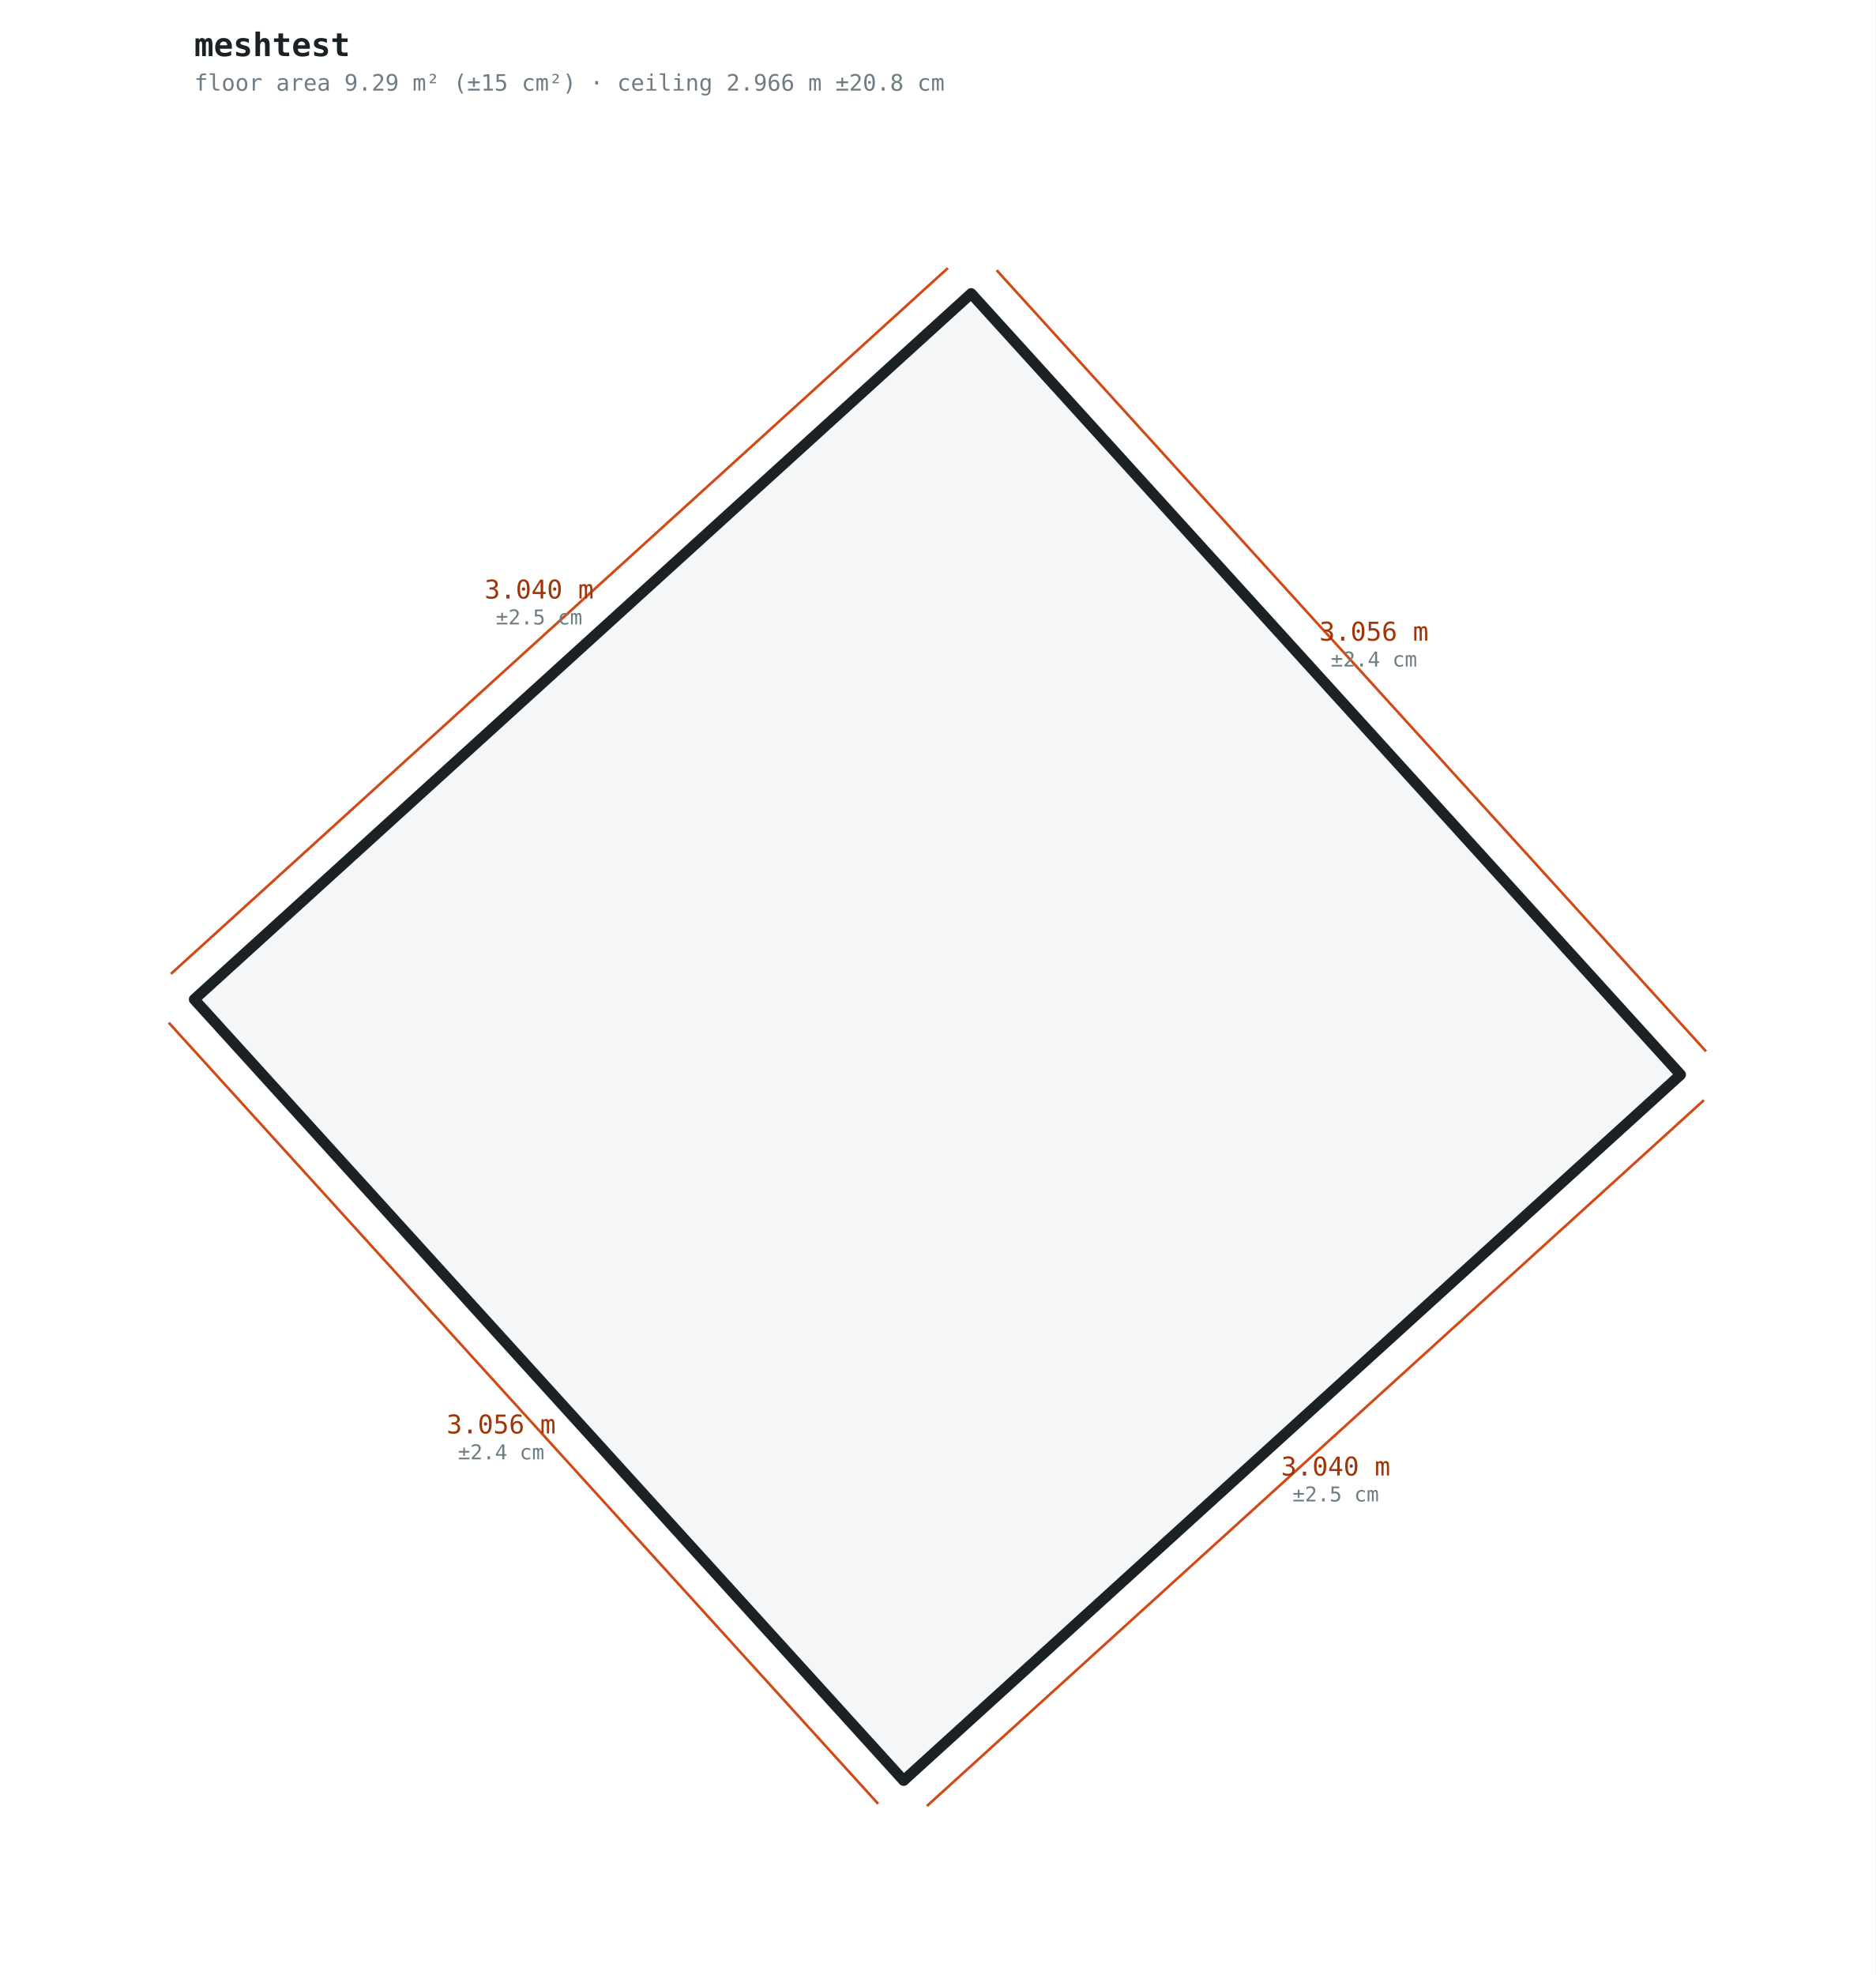
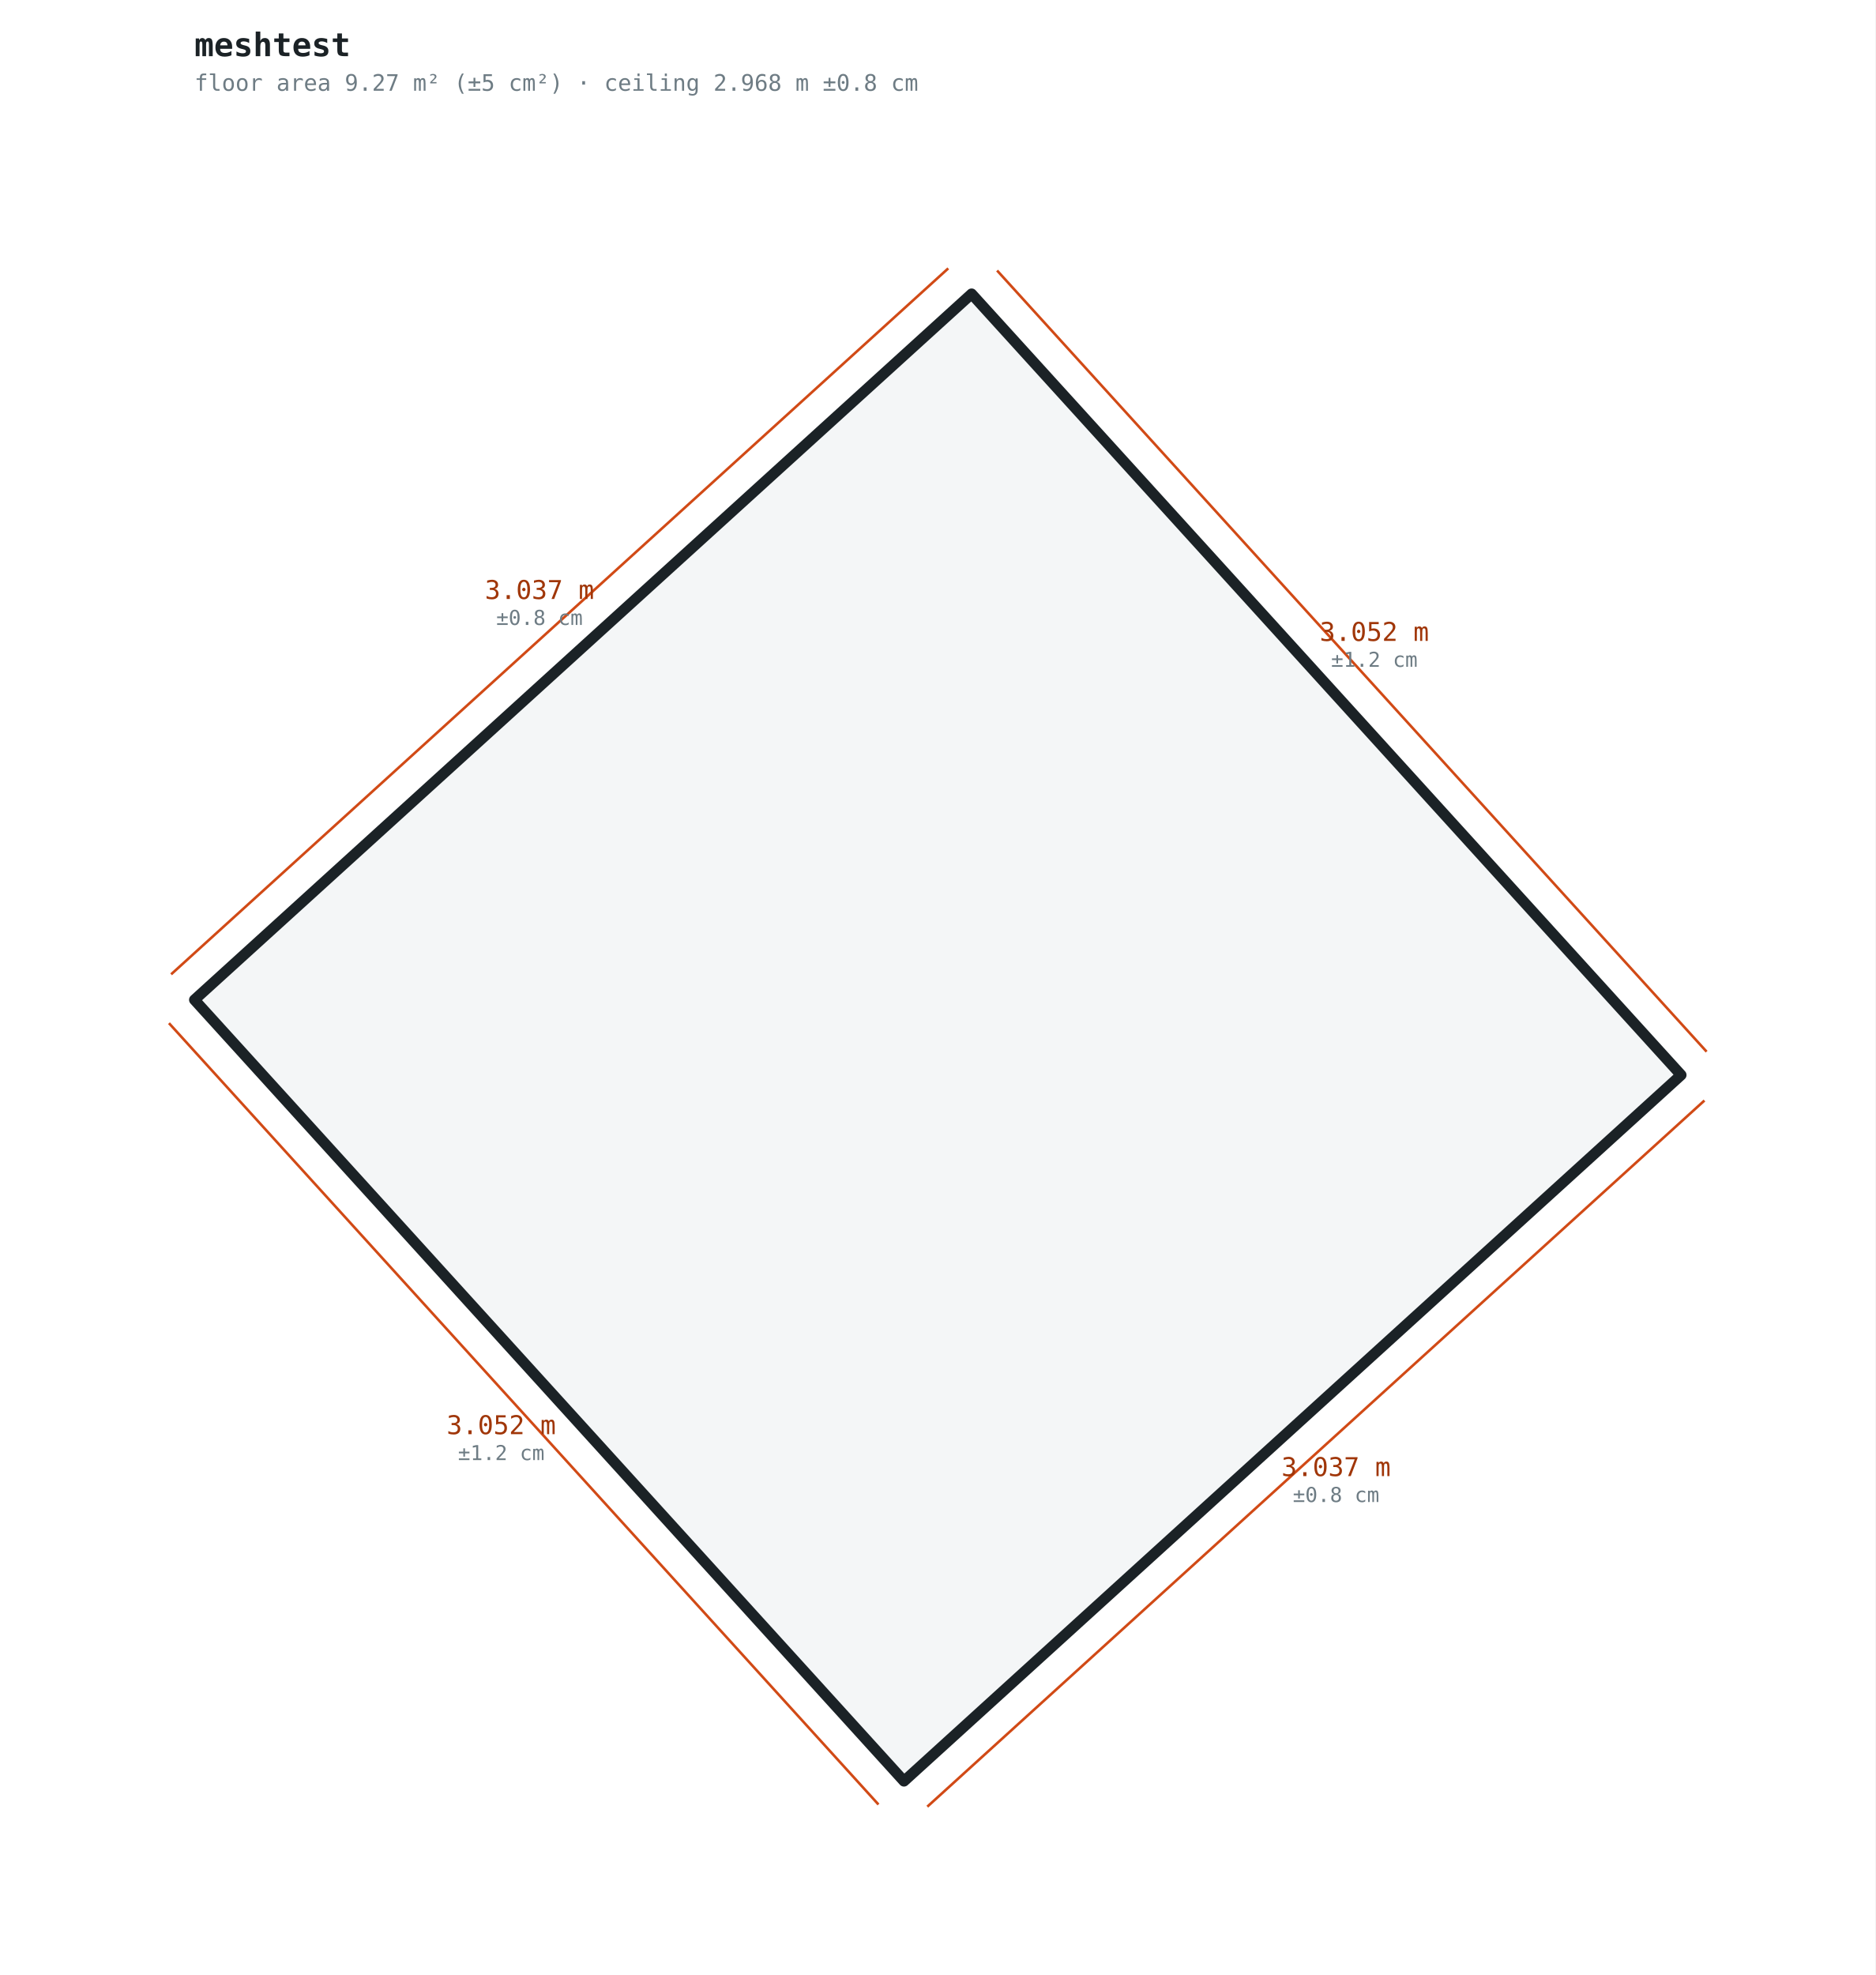
- <svg xmlns="http://www.w3.org/2000/svg" width="869" height="915" viewBox="0 0 869 915">
+ <svg xmlns="http://www.w3.org/2000/svg" width="868" height="914" viewBox="0 0 868 914">
  <style>.wall{fill:#f4f6f7;stroke:#1b2226;stroke-width:5;stroke-linejoin:round}.dim{stroke:#d14a16;stroke-width:1.2}.tick{stroke:#d14a16;stroke-width:1.2}text{font-family:ui-monospace,Menlo,monospace;fill:#1b2226}.d{font-size:12px;fill:#a03608}.ci{font-size:9.5px;fill:#6e7c84}.t{font-size:15px;font-weight:600}.s{font-size:10.5px;fill:#6e7c84}</style>
-   <rect width="869" height="915" fill="#ffffff" />
+   <rect width="868" height="914" fill="#ffffff" />
  <text class="t" x="90" y="26">meshtest</text>
-   <text class="s" x="90" y="42">floor area 9.29 m² (±15 cm²) · ceiling 2.966 m ±20.8 cm</text>
-   <polygon class="wall" points="418.7,824.9 778.7,497.9 450.0,136.0 90.0,463.0" />
-   <line class="dim" x1="418.7" y1="824.9" x2="778.7" y2="497.9" transform="translate(10.8,11.8)" />
-   <text class="d" x="618.9" y="683.6" text-anchor="middle">3.040 m</text>
-   <text class="ci" x="618.9" y="695.6" text-anchor="middle">±2.5 cm</text>
-   <line class="dim" x1="778.7" y1="497.9" x2="450.0" y2="136.0" transform="translate(11.8,-10.8)" />
-   <text class="d" x="636.6" y="296.8" text-anchor="middle">3.056 m</text>
-   <text class="ci" x="636.6" y="308.8" text-anchor="middle">±2.4 cm</text>
-   <line class="dim" x1="450.0" y1="136.0" x2="90.0" y2="463.0" transform="translate(-10.8,-11.8)" />
-   <text class="d" x="249.8" y="277.3" text-anchor="middle">3.040 m</text>
-   <text class="ci" x="249.8" y="289.3" text-anchor="middle">±2.5 cm</text>
-   <line class="dim" x1="90.0" y1="463.0" x2="418.7" y2="824.9" transform="translate(-11.8,10.8)" />
-   <text class="d" x="232.2" y="664.1" text-anchor="middle">3.056 m</text>
-   <text class="ci" x="232.2" y="676.1" text-anchor="middle">±2.4 cm</text>
+   <text class="s" x="90" y="42">floor area 9.27 m² (±5 cm²) · ceiling 2.968 m ±0.8 cm</text>
+   <polygon class="wall" points="418.4,824.3 778.1,497.5 449.7,136.0 90.0,462.7" />
+   <line class="dim" x1="418.4" y1="824.3" x2="778.1" y2="497.5" transform="translate(10.8,11.8)" />
+   <text class="d" x="618.4" y="683.1" text-anchor="middle">3.037 m</text>
+   <text class="ci" x="618.4" y="695.1" text-anchor="middle">±0.8 cm</text>
+   <line class="dim" x1="778.1" y1="497.5" x2="449.7" y2="136.0" transform="translate(11.8,-10.8)" />
+   <text class="d" x="636.1" y="296.6" text-anchor="middle">3.052 m</text>
+   <text class="ci" x="636.1" y="308.6" text-anchor="middle">±1.2 cm</text>
+   <line class="dim" x1="449.7" y1="136.0" x2="90.0" y2="462.7" transform="translate(-10.8,-11.8)" />
+   <text class="d" x="249.7" y="277.2" text-anchor="middle">3.037 m</text>
+   <text class="ci" x="249.7" y="289.2" text-anchor="middle">±0.8 cm</text>
+   <line class="dim" x1="90.0" y1="462.7" x2="418.4" y2="824.3" transform="translate(-11.8,10.8)" />
+   <text class="d" x="232.0" y="663.7" text-anchor="middle">3.052 m</text>
+   <text class="ci" x="232.0" y="675.7" text-anchor="middle">±1.2 cm</text>
</svg>
